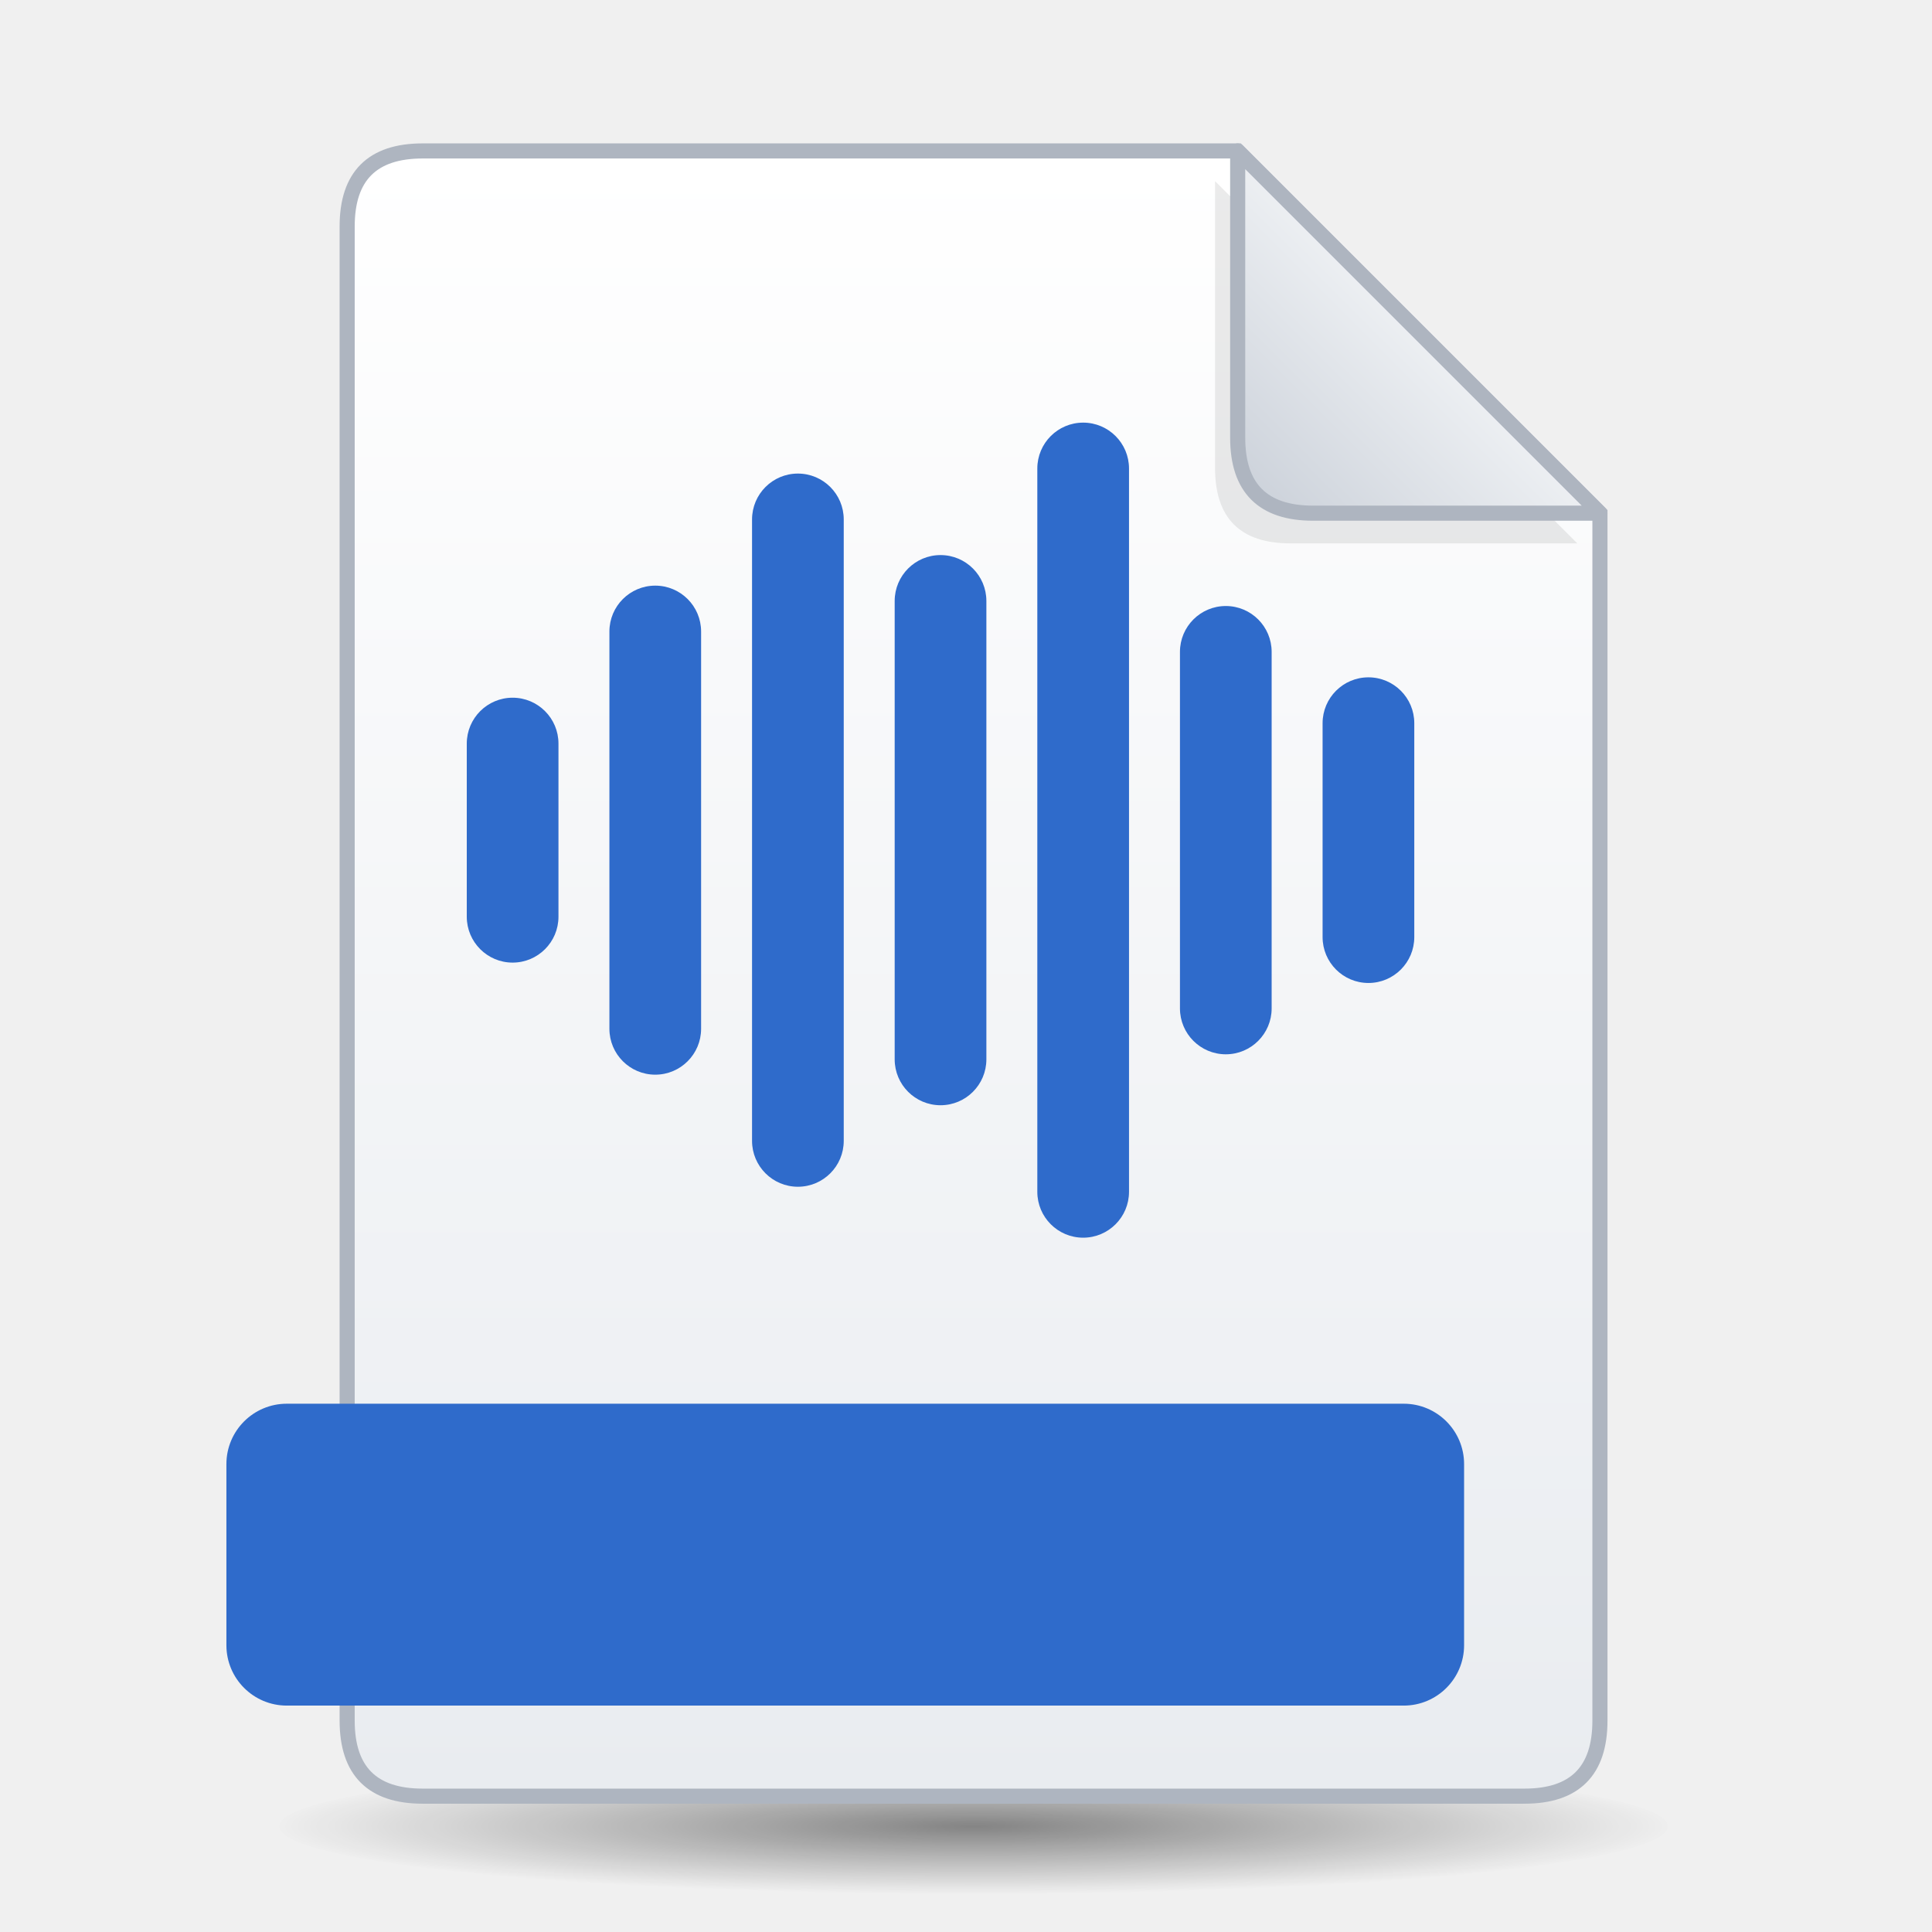
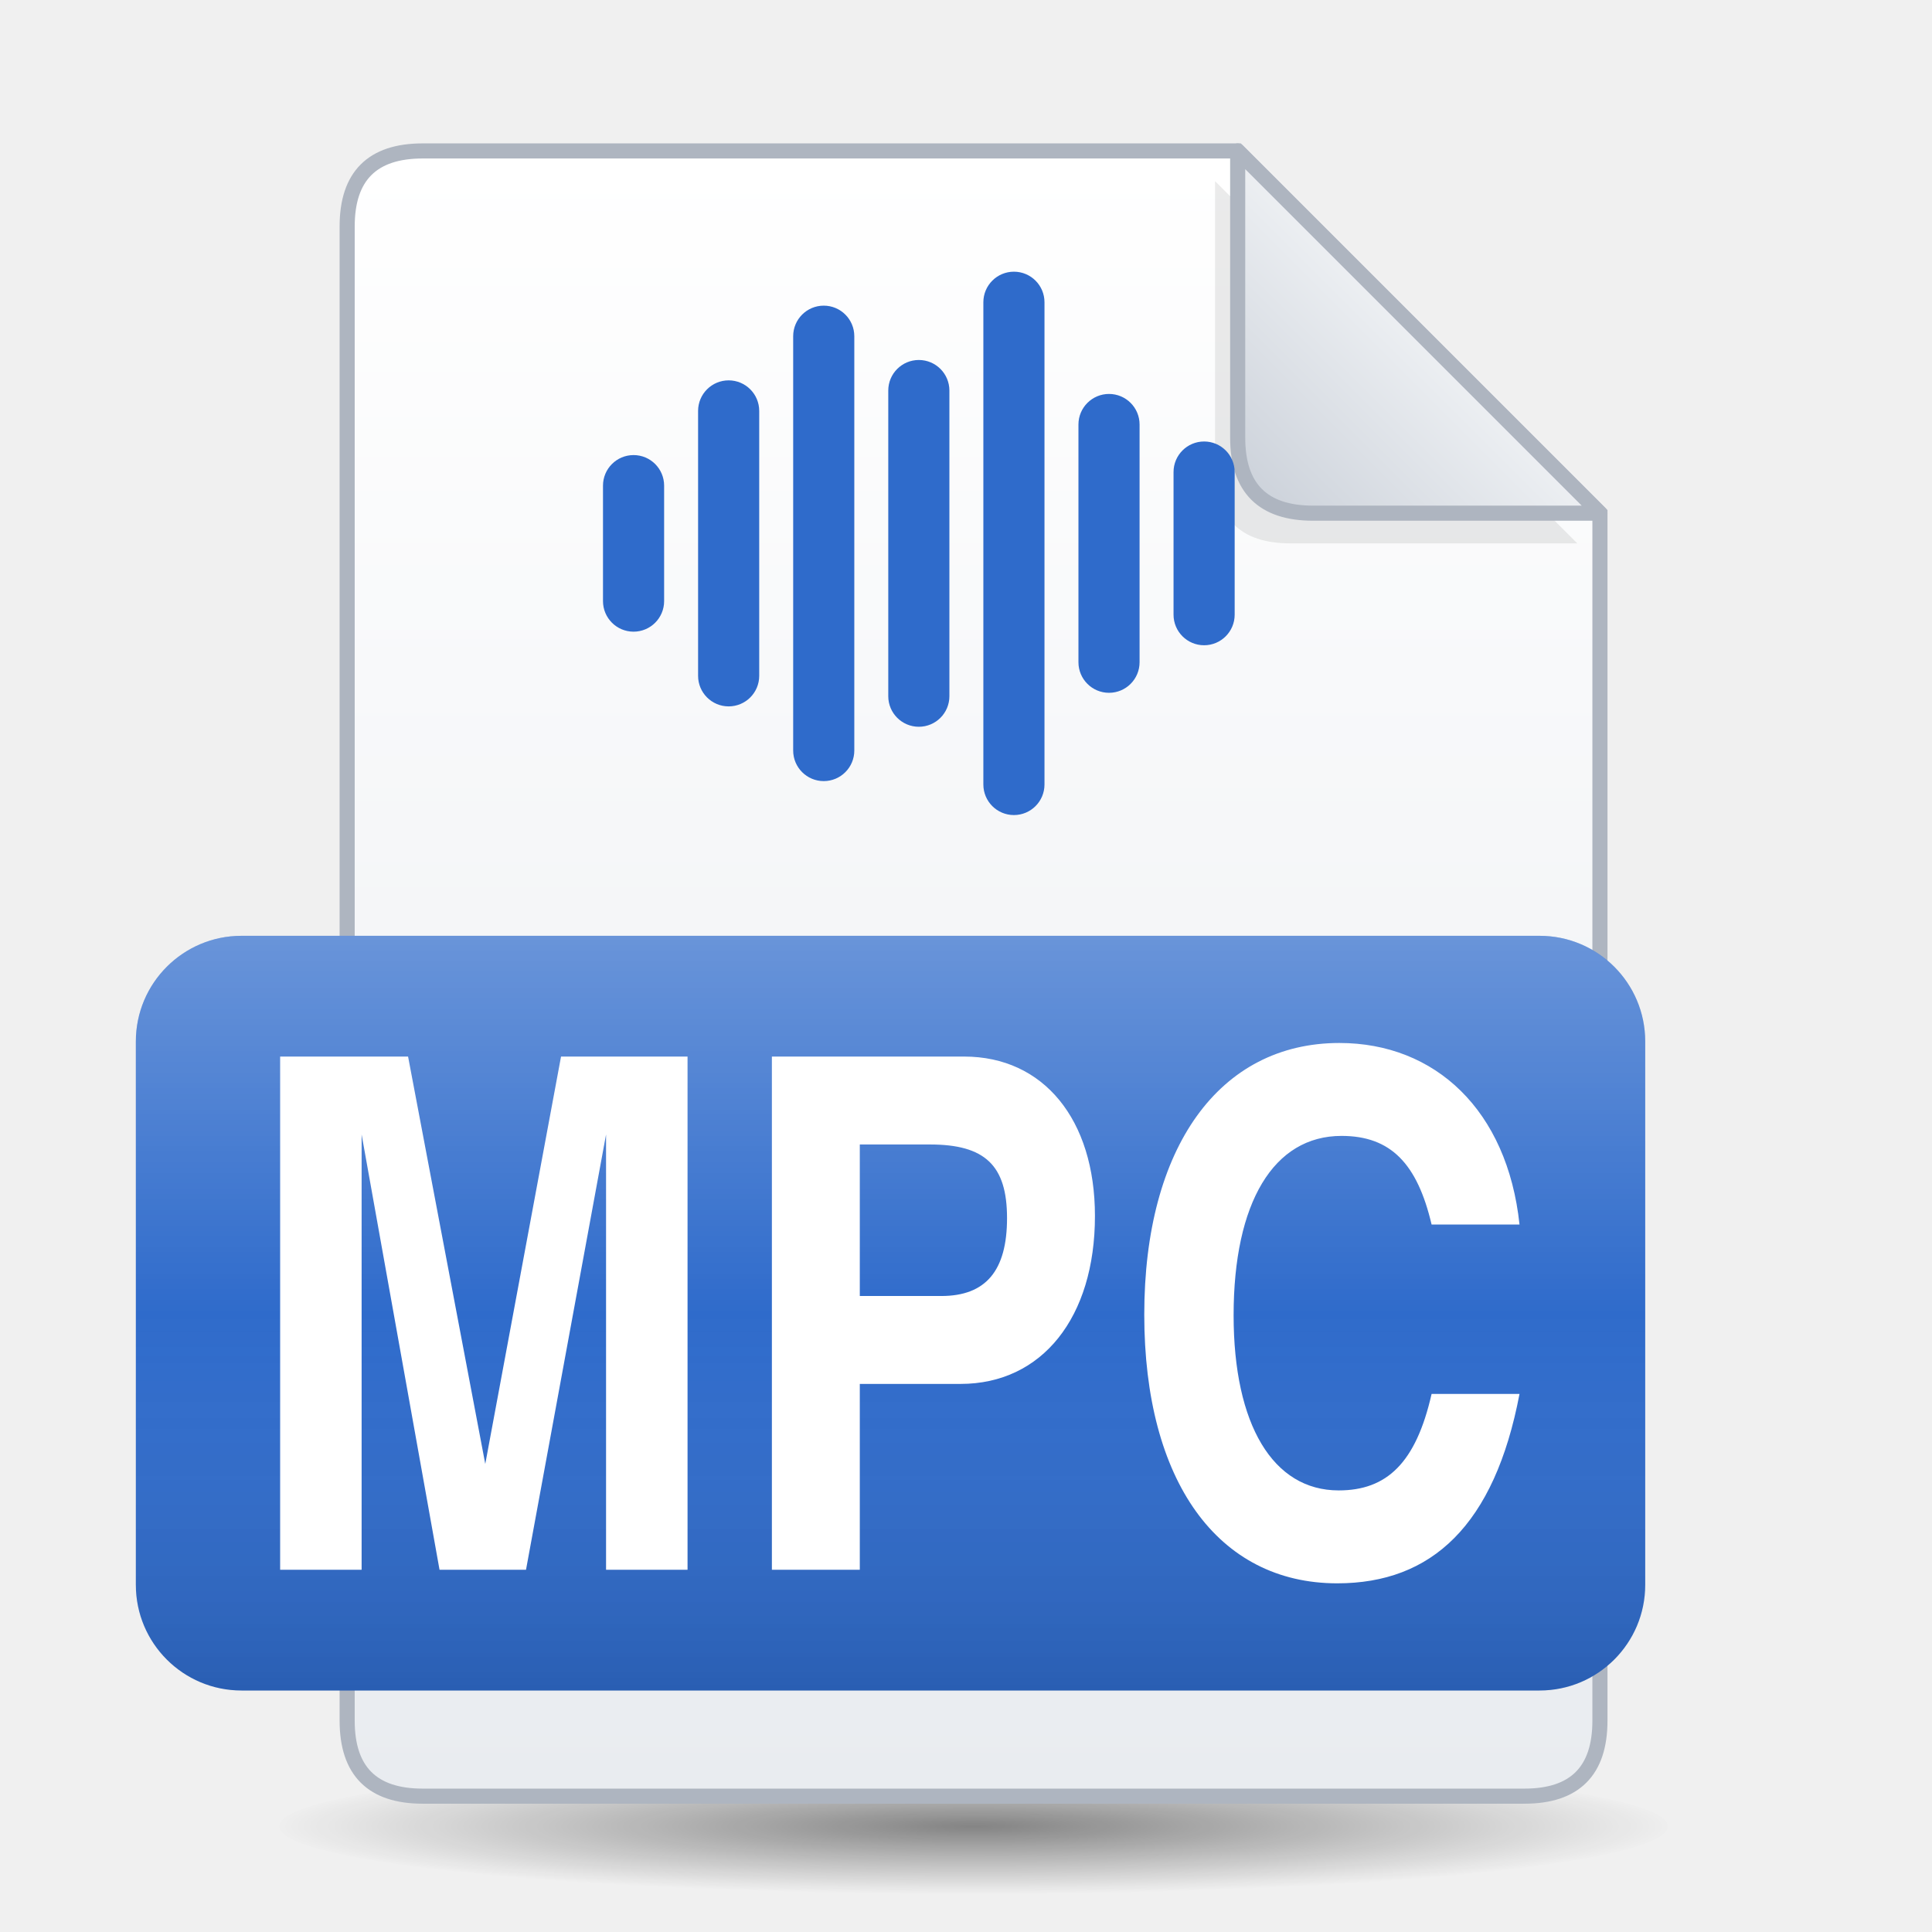
<svg xmlns="http://www.w3.org/2000/svg" width="256" height="256" viewBox="0 0 256 256">
  <defs>
    <linearGradient id="pg" x1="0" y1="0" x2="0" y2="1">
      <stop offset="0" stop-color="#FFFFFF" />
      <stop offset="1" stop-color="#E9ECF0" />
    </linearGradient>
    <linearGradient id="fold" x1="0" y1="1" x2="1" y2="0">
      <stop offset="0" stop-color="#C9CFD8" />
      <stop offset=".6" stop-color="#F4F6F8" />
      <stop offset="1" stop-color="#FFFFFF" />
    </linearGradient>
    <linearGradient id="tg" x1="0" y1="0" x2="0" y2="1">
      <stop offset="0" stop-color="#fff" stop-opacity=".28" />
      <stop offset=".5" stop-color="#fff" stop-opacity="0" />
      <stop offset="1" stop-color="#000" stop-opacity=".12" />
    </linearGradient>
    <radialGradient id="sh" cx=".5" cy=".5" r=".5">
      <stop offset="0" stop-color="#000" stop-opacity=".45" />
      <stop offset="1" stop-color="#000" stop-opacity="0" />
    </radialGradient>
  </defs>
  <ellipse cx="129" cy="242" rx="92" ry="9" fill="url(#sh)" />
  <path d="M56,20 L164,20 L212,68 L212,228 Q212,238 202,238 L56,238 Q46,238 46,228 L46,30 Q46,20 56,20Z" fill="url(#pg)" stroke="#AEB5C0" stroke-width="2" />
  <path d="M164,20 L164,58 Q164,68 174,68 L212,68Z" fill="#000" opacity=".08" transform="translate(-3,4)" />
  <path d="M164,20 L164,58 Q164,68 174,68 L212,68Z" fill="url(#fold)" stroke="#AEB5C0" stroke-width="2" stroke-linejoin="round" />
-   <rect x="61.85" y="92.45" width="12.15" height="35.1" rx="6.08" fill="#2F6BCB" />
-   <rect x="80.75" y="77.6" width="12.15" height="64.8" rx="6.08" fill="#2F6BCB" />
-   <rect x="99.65" y="62.75" width="12.15" height="94.5" rx="6.08" fill="#2F6BCB" />
-   <rect x="118.55" y="73.55" width="12.15" height="72.9" rx="6.08" fill="#2F6BCB" />
-   <rect x="137.45" y="56" width="12.15" height="108" rx="6.08" fill="#2F6BCB" />
-   <rect x="156.35" y="80.3" width="12.15" height="59.4" rx="6.08" fill="#2F6BCB" />
-   <rect x="175.25" y="89.75" width="12.15" height="40.5" rx="6.08" fill="#2F6BCB" />
-   <rect x="30" y="186" width="164" height="40" rx="8" fill="#2F6BCB" />
+   <rect x="79.9" y="60.3" width="8.1" height="23.4" rx="4.05" fill="#2F6BCB" />
+   <rect x="92.5" y="50.4" width="8.1" height="43.2" rx="4.05" fill="#2F6BCB" />
+   <rect x="105.1" y="40.5" width="8.1" height="63" rx="4.05" fill="#2F6BCB" />
+   <rect x="117.7" y="47.7" width="8.1" height="48.6" rx="4.05" fill="#2F6BCB" />
+   <rect x="130.3" y="36" width="8.1" height="72" rx="4.05" fill="#2F6BCB" />
+   <rect x="142.9" y="52.2" width="8.1" height="39.6" rx="4.05" fill="#2F6BCB" />
+   <rect x="155.5" y="58.5" width="8.1" height="27" rx="4.05" fill="#2F6BCB" />
+   <rect x="18" y="124" width="200" height="100" rx="14" fill="#2F6BCB" />
+   <rect x="18" y="124" width="200" height="100" rx="14" fill="url(#tg)" />
+   <path d="M91.103 208.0V140.0H74.34L64.301 193.983L54.072 140.0H37.12V208.0H47.916V150.323L58.24 208.0H69.699L80.306 150.323V208.0Z M145.086 161.12C145.086 148.334 138.267 140.0 127.755 140.0H102.279V208.0H113.928V183.376H127.281C138.078 183.376 145.086 174.568 145.086 161.12ZM133.437 161.404C133.437 168.412 130.596 171.727 124.724 171.727H113.928V151.649H123.209C130.501 151.649 133.437 154.396 133.437 161.404Z M201.343 184.702H189.694C187.61 193.889 183.727 197.487 177.382 197.487C168.669 197.487 163.46 188.774 163.46 174.284C163.46 159.32 168.763 150.513 177.76 150.513C184.295 150.513 187.799 154.206 189.694 162.256H201.343C199.733 147.103 190.167 138.201 177.476 138.201C161.565 138.201 151.621 152.028 151.621 174.189C151.621 196.256 161.376 209.799 177.192 209.799C189.694 209.799 198.028 202.128 201.343 184.702Z" fill="#fff" />
</svg>
